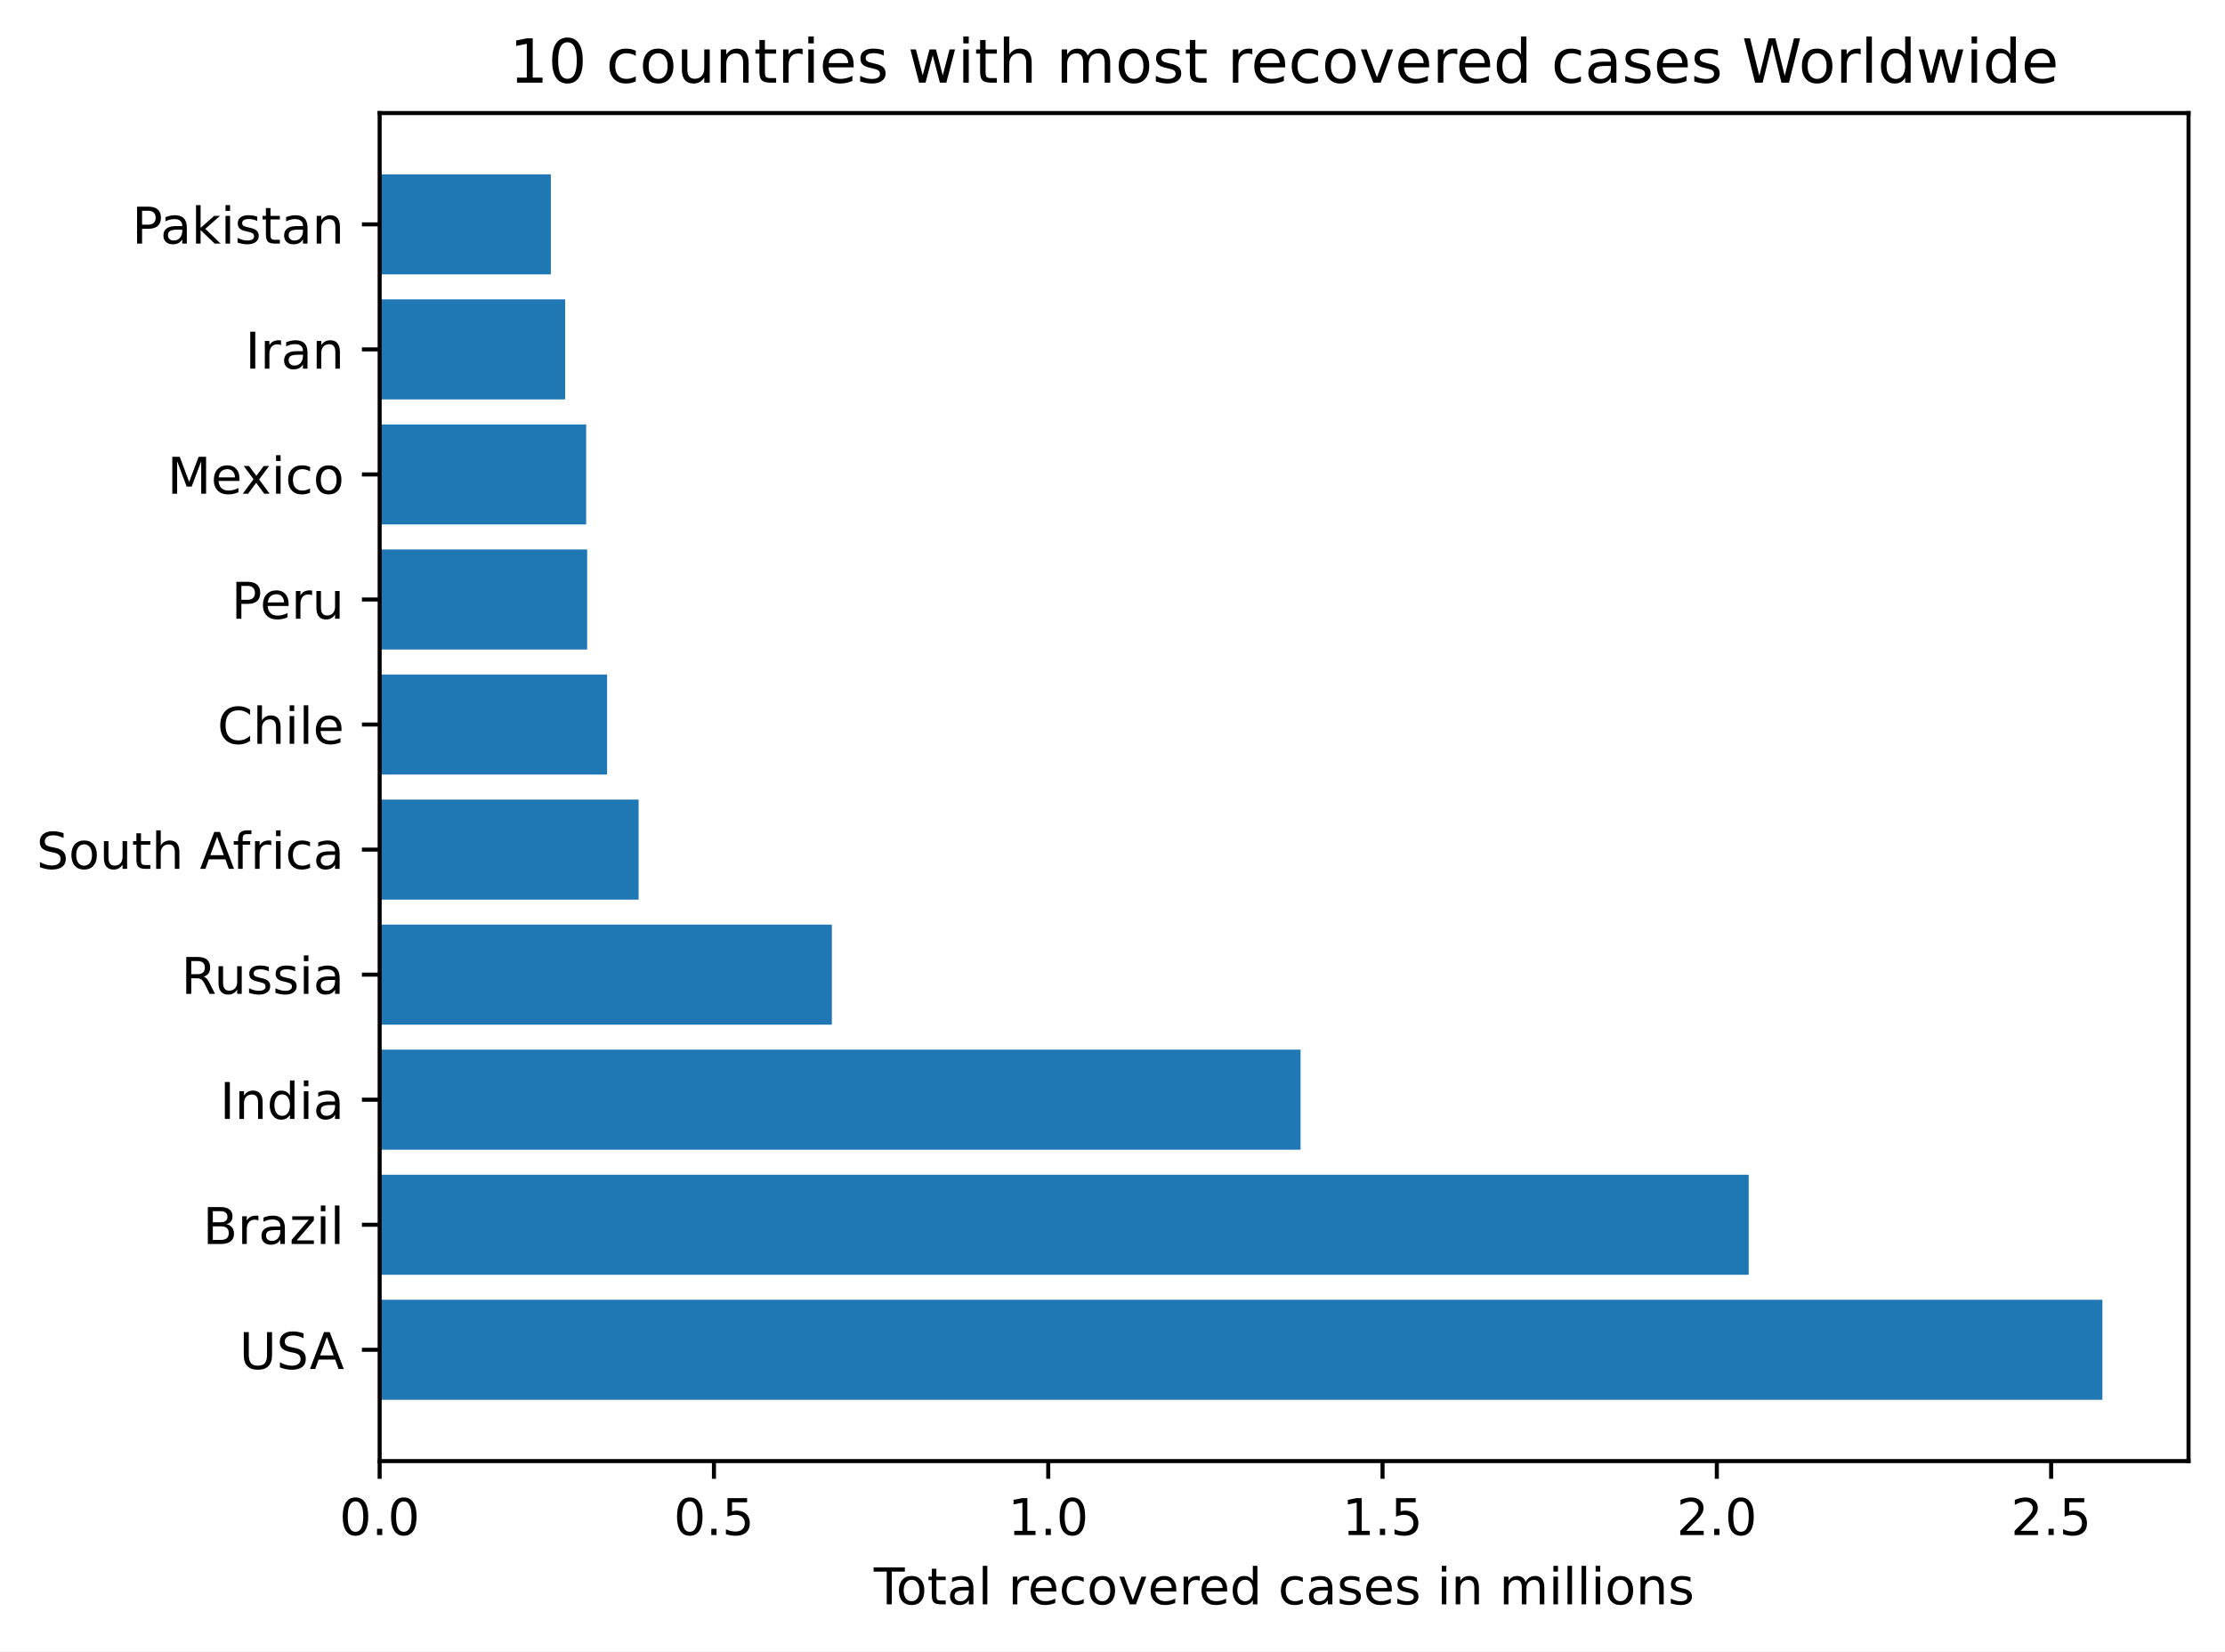
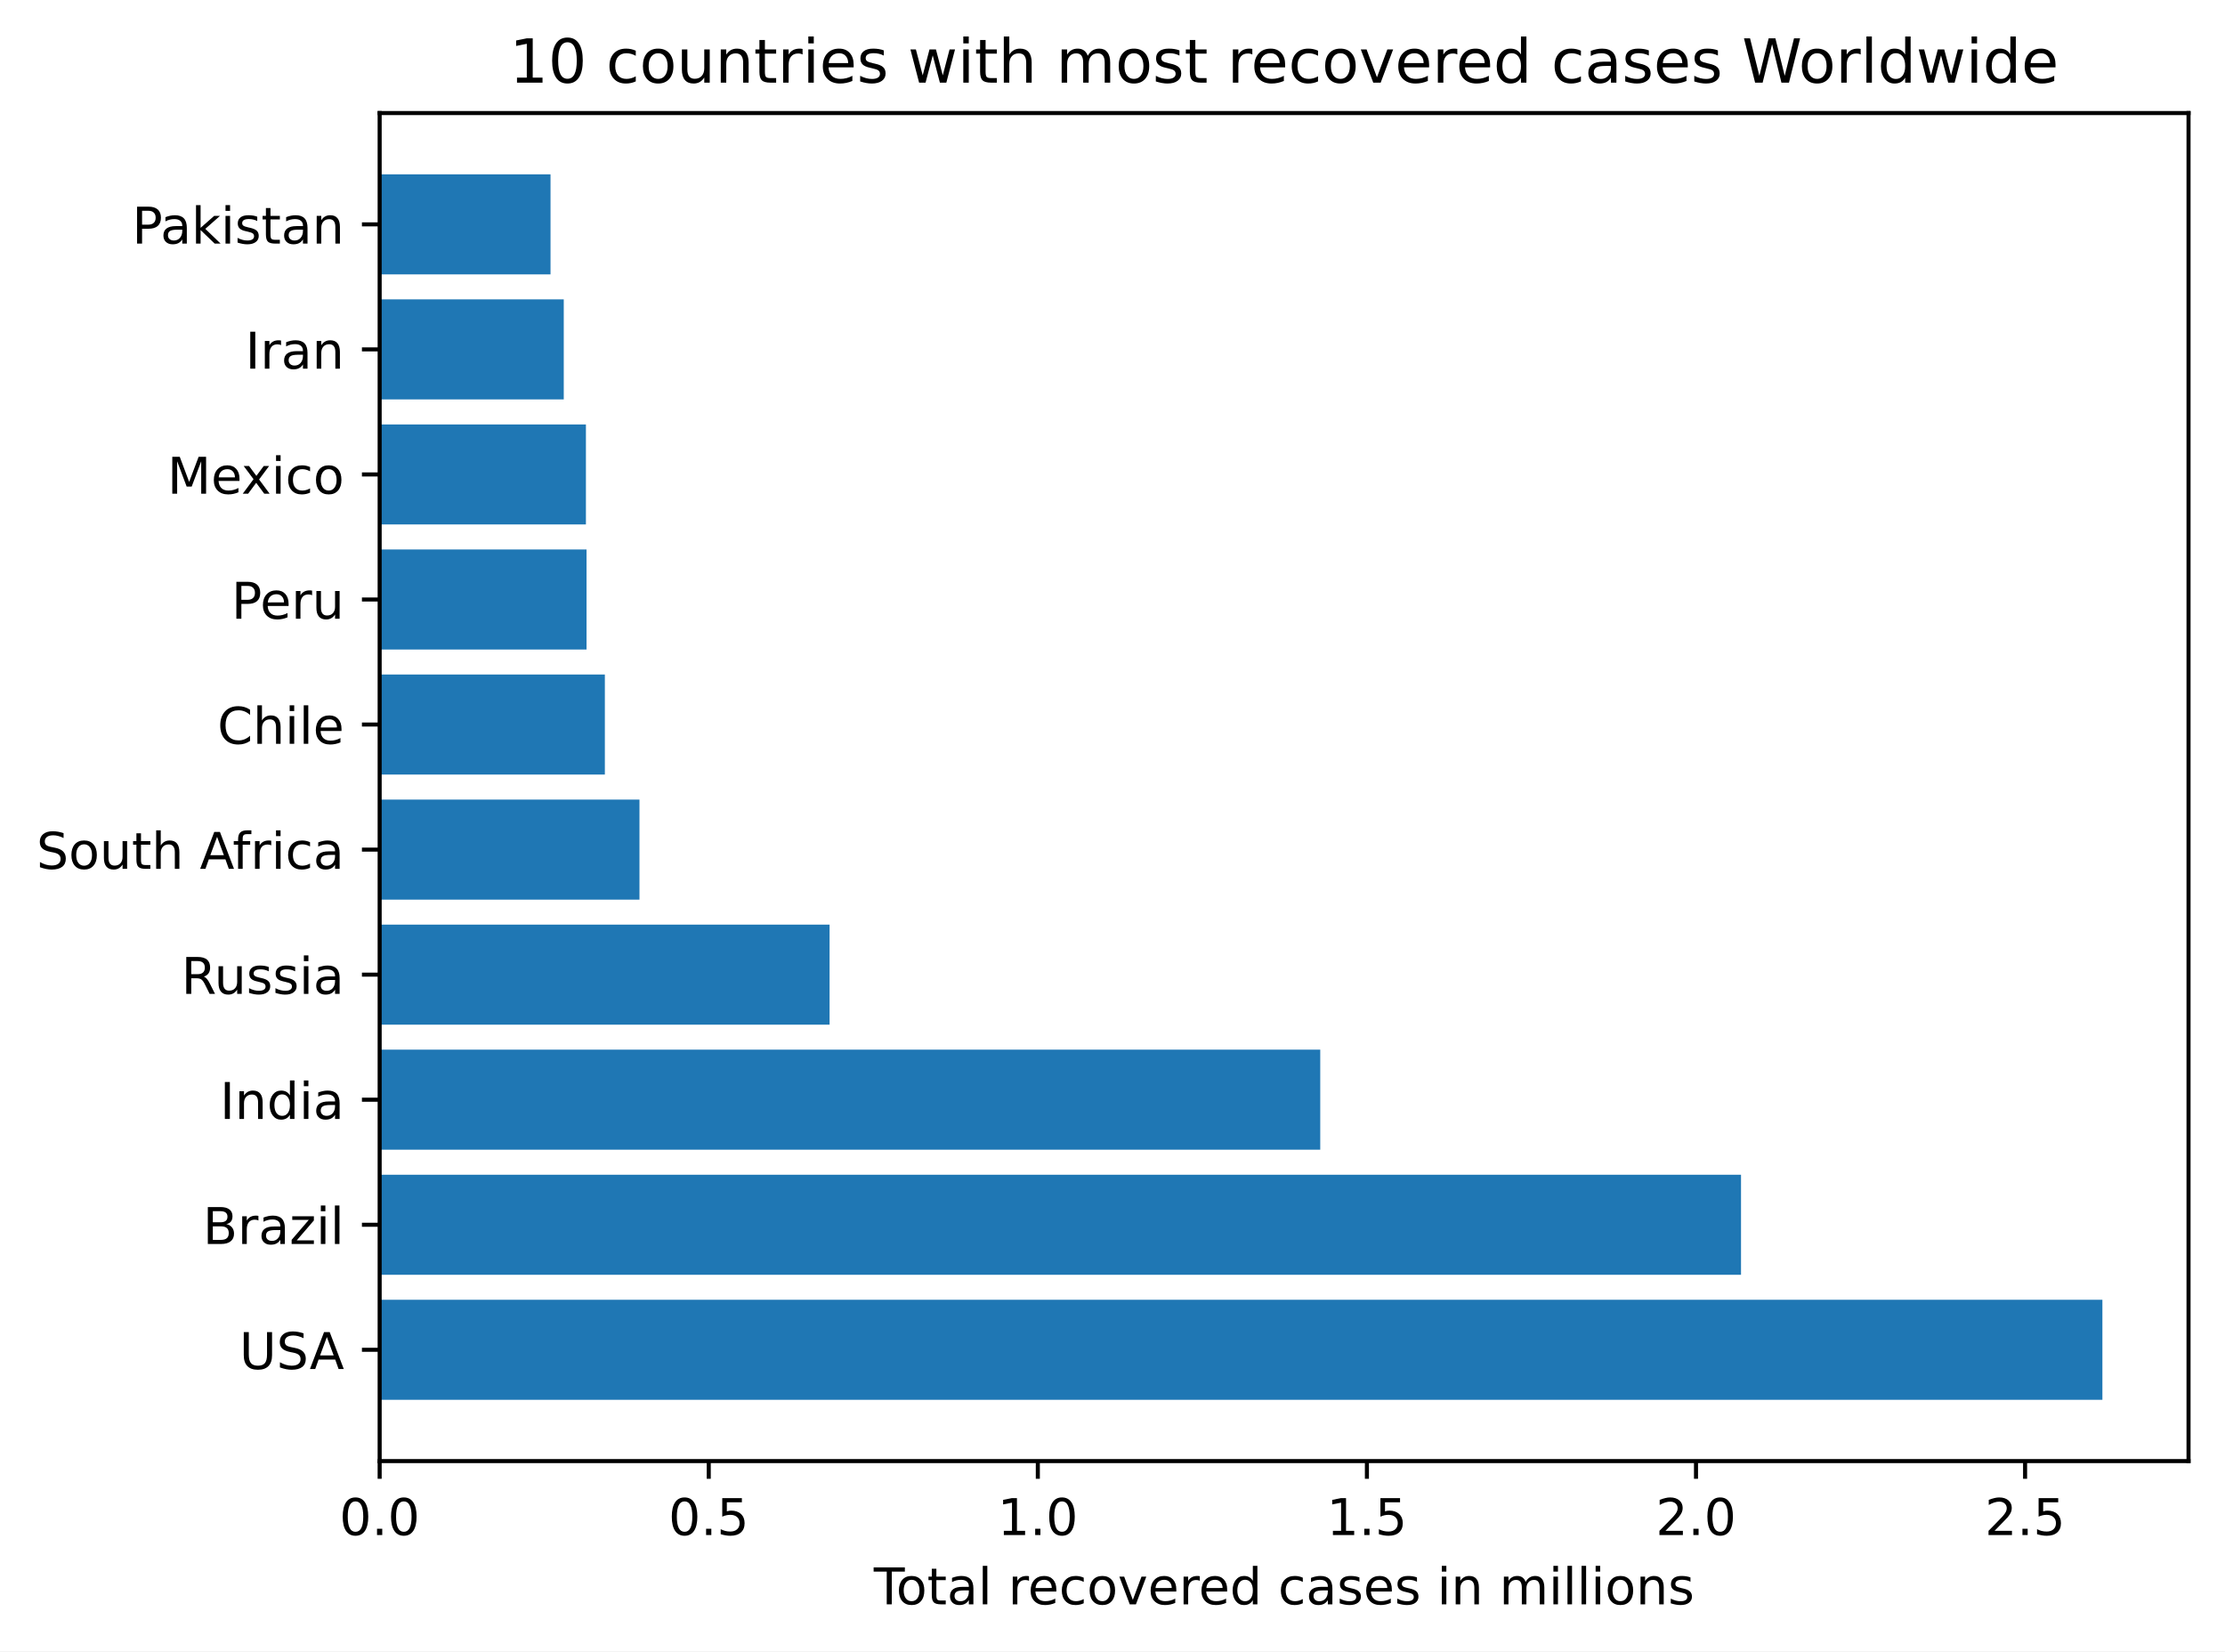
<svg xmlns="http://www.w3.org/2000/svg" xmlns:xlink="http://www.w3.org/1999/xlink" height="325.986pt" version="1.1" viewBox="0 0 439.275 325.986" width="439.275pt">
  <defs>
    <style type="text/css">
*{stroke-linecap:butt;stroke-linejoin:round;}
  </style>
  </defs>
  <g id="figure_1">
    <g id="patch_1">
      <path d="M 0 325.986  L 439.275 325.986  L 439.275 0  L 0 0  z " style="fill:#ffffff;" />
    </g>
    <g id="axes_1">
      <g id="patch_2">
        <path d="M 74.955 288.43  L 432.075 288.43  L 432.075 22.318  L 74.955 22.318  z " style="fill:#ffffff;" />
      </g>
      <g id="patch_3">
-         <path clip-path="url(#p33228b710e)" d="M 74.955 276.334  L 415.069 276.334  L 415.069 256.586  L 74.955 256.586  z " style="fill:#1f77b4;" />
+         <path clip-path="url(#p24ec9602b2)" d="M 74.955 276.334  L 415.069 276.334  L 415.069 256.586  L 74.955 256.586  z " style="fill:#1f77b4;" />
      </g>
      <g id="patch_4">
-         <path clip-path="url(#p33228b710e)" d="M 74.955 251.648  L 345.241 251.648  L 345.241 231.9  L 74.955 231.9  z " style="fill:#1f77b4;" />
+         <path clip-path="url(#p24ec9602b2)" d="M 74.955 251.648  L 343.723 251.648  L 343.723 231.9  L 74.955 231.9  z " style="fill:#1f77b4;" />
      </g>
      <g id="patch_5">
-         <path clip-path="url(#p33228b710e)" d="M 74.955 226.963  L 256.766 226.963  L 256.766 207.214  L 74.955 207.214  z " style="fill:#1f77b4;" />
+         <path clip-path="url(#p24ec9602b2)" d="M 74.955 226.963  L 260.653 226.963  L 260.653 207.214  L 74.955 207.214  z " style="fill:#1f77b4;" />
      </g>
      <g id="patch_6">
-         <path clip-path="url(#p33228b710e)" d="M 74.955 202.277  L 164.232 202.277  L 164.232 182.528  L 74.955 182.528  z " style="fill:#1f77b4;" />
+         <path clip-path="url(#p24ec9602b2)" d="M 74.955 202.277  L 163.781 202.277  L 163.781 182.528  L 74.955 182.528  z " style="fill:#1f77b4;" />
      </g>
      <g id="patch_7">
-         <path clip-path="url(#p33228b710e)" d="M 74.955 177.591  L 126.08 177.591  L 126.08 157.843  L 74.955 157.843  z " style="fill:#1f77b4;" />
+         <path clip-path="url(#p24ec9602b2)" d="M 74.955 177.591  L 126.25 177.591  L 126.25 157.843  L 74.955 157.843  z " style="fill:#1f77b4;" />
      </g>
      <g id="patch_8">
-         <path clip-path="url(#p33228b710e)" d="M 74.955 152.906  L 119.856 152.906  L 119.856 133.157  L 74.955 133.157  z " style="fill:#1f77b4;" />
+         <path clip-path="url(#p24ec9602b2)" d="M 74.955 152.906  L 119.416 152.906  L 119.416 133.157  L 74.955 133.157  z " style="fill:#1f77b4;" />
      </g>
      <g id="patch_9">
-         <path clip-path="url(#p33228b710e)" d="M 74.955 128.22  L 115.918 128.22  L 115.918 108.471  L 74.955 108.471  z " style="fill:#1f77b4;" />
+         <path clip-path="url(#p24ec9602b2)" d="M 74.955 128.22  L 115.799 128.22  L 115.799 108.471  L 74.955 108.471  z " style="fill:#1f77b4;" />
      </g>
      <g id="patch_10">
-         <path clip-path="url(#p33228b710e)" d="M 74.955 103.534  L 115.722 103.534  L 115.722 83.786  L 74.955 83.786  z " style="fill:#1f77b4;" />
+         <path clip-path="url(#p24ec9602b2)" d="M 74.955 103.534  L 115.676 103.534  L 115.676 83.786  L 74.955 83.786  z " style="fill:#1f77b4;" />
      </g>
      <g id="patch_11">
-         <path clip-path="url(#p33228b710e)" d="M 74.955 78.848  L 111.579 78.848  L 111.579 59.1  L 74.955 59.1  z " style="fill:#1f77b4;" />
+         <path clip-path="url(#p24ec9602b2)" d="M 74.955 78.848  L 111.302 78.848  L 111.302 59.1  L 74.955 59.1  z " style="fill:#1f77b4;" />
      </g>
      <g id="patch_12">
-         <path clip-path="url(#p33228b710e)" d="M 74.955 54.163  L 108.754 54.163  L 108.754 34.414  L 74.955 34.414  z " style="fill:#1f77b4;" />
+         <path clip-path="url(#p24ec9602b2)" d="M 74.955 54.163  L 108.688 54.163  L 108.688 34.414  L 74.955 34.414  z " style="fill:#1f77b4;" />
      </g>
      <g id="matplotlib.axis_1">
        <g id="xtick_1">
          <g id="line2d_1">
            <defs>
-               <path d="M 0 0  L 0 3.5  " id="meb2be85c3f" style="stroke:#000000;stroke-width:0.8;" />
-             </defs>
-             <g>
-               <use style="stroke:#000000;stroke-width:0.8;" x="74.955" xlink:href="#meb2be85c3f" y="288.43" />
+               <path d="M 0 0  L 0 3.5  " id="m87b7e3b5dc" style="stroke:#000000;stroke-width:0.8;" />
+             </defs>
+             <g>
+               <use style="stroke:#000000;stroke-width:0.8;" x="74.955" xlink:href="#m87b7e3b5dc" y="288.43" />
            </g>
          </g>
          <g id="text_1">
            <defs>
              <path d="M 31.781 66.406  Q 24.172 66.406 20.328 58.906  Q 16.5 51.422 16.5 36.375  Q 16.5 21.391 20.328 13.891  Q 24.172 6.391 31.781 6.391  Q 39.453 6.391 43.281 13.891  Q 47.125 21.391 47.125 36.375  Q 47.125 51.422 43.281 58.906  Q 39.453 66.406 31.781 66.406  z M 31.781 74.219  Q 44.047 74.219 50.516 64.516  Q 56.984 54.828 56.984 36.375  Q 56.984 17.969 50.516 8.266  Q 44.047 -1.422 31.781 -1.422  Q 19.531 -1.422 13.062 8.266  Q 6.594 17.969 6.594 36.375  Q 6.594 54.828 13.062 64.516  Q 19.531 74.219 31.781 74.219  z " id="DejaVuSans-48" />
              <path d="M 10.688 12.406  L 21 12.406  L 21 0  L 10.688 0  z " id="DejaVuSans-46" />
            </defs>
            <g transform="translate(67.00312 303.0286)scale(0.1 -0.1)">
              <use xlink:href="#DejaVuSans-48" />
              <use x="63.623" xlink:href="#DejaVuSans-46" />
              <use x="95.41" xlink:href="#DejaVuSans-48" />
            </g>
          </g>
        </g>
        <g id="xtick_2">
          <g id="line2d_2">
            <g>
-               <use style="stroke:#000000;stroke-width:0.8;" x="140.954" xlink:href="#meb2be85c3f" y="288.43" />
+               <use style="stroke:#000000;stroke-width:0.8;" x="139.925" xlink:href="#m87b7e3b5dc" y="288.43" />
            </g>
          </g>
          <g id="text_2">
            <defs>
              <path d="M 10.797 72.906  L 49.516 72.906  L 49.516 64.594  L 19.828 64.594  L 19.828 46.734  Q 21.969 47.469 24.109 47.828  Q 26.266 48.188 28.422 48.188  Q 40.625 48.188 47.75 41.5  Q 54.891 34.812 54.891 23.391  Q 54.891 11.625 47.562 5.094  Q 40.234 -1.422 26.906 -1.422  Q 22.312 -1.422 17.547 -0.641  Q 12.797 0.141 7.719 1.703  L 7.719 11.625  Q 12.109 9.234 16.797 8.062  Q 21.484 6.891 26.703 6.891  Q 35.156 6.891 40.078 11.328  Q 45.016 15.766 45.016 23.391  Q 45.016 31 40.078 35.438  Q 35.156 39.891 26.703 39.891  Q 22.75 39.891 18.812 39.016  Q 14.891 38.141 10.797 36.281  z " id="DejaVuSans-53" />
            </defs>
-             <g transform="translate(133.002 303.0286)scale(0.1 -0.1)">
+             <g transform="translate(131.9735 303.0286)scale(0.1 -0.1)">
              <use xlink:href="#DejaVuSans-48" />
              <use x="63.623" xlink:href="#DejaVuSans-46" />
              <use x="95.41" xlink:href="#DejaVuSans-53" />
            </g>
          </g>
        </g>
        <g id="xtick_3">
          <g id="line2d_3">
            <g>
-               <use style="stroke:#000000;stroke-width:0.8;" x="206.952" xlink:href="#meb2be85c3f" y="288.43" />
+               <use style="stroke:#000000;stroke-width:0.8;" x="204.895" xlink:href="#m87b7e3b5dc" y="288.43" />
            </g>
          </g>
          <g id="text_3">
            <defs>
              <path d="M 12.406 8.297  L 28.516 8.297  L 28.516 63.922  L 10.984 60.406  L 10.984 69.391  L 28.422 72.906  L 38.281 72.906  L 38.281 8.297  L 54.391 8.297  L 54.391 0  L 12.406 0  z " id="DejaVuSans-49" />
            </defs>
-             <g transform="translate(199.0008 303.0286)scale(0.1 -0.1)">
+             <g transform="translate(196.9438 303.0286)scale(0.1 -0.1)">
              <use xlink:href="#DejaVuSans-49" />
              <use x="63.623" xlink:href="#DejaVuSans-46" />
              <use x="95.41" xlink:href="#DejaVuSans-48" />
            </g>
          </g>
        </g>
        <g id="xtick_4">
          <g id="line2d_4">
            <g>
-               <use style="stroke:#000000;stroke-width:0.8;" x="272.951" xlink:href="#meb2be85c3f" y="288.43" />
+               <use style="stroke:#000000;stroke-width:0.8;" x="269.866" xlink:href="#m87b7e3b5dc" y="288.43" />
            </g>
          </g>
          <g id="text_4">
-             <g transform="translate(264.9997 303.0286)scale(0.1 -0.1)">
+             <g transform="translate(261.9142 303.0286)scale(0.1 -0.1)">
              <use xlink:href="#DejaVuSans-49" />
              <use x="63.623" xlink:href="#DejaVuSans-46" />
              <use x="95.41" xlink:href="#DejaVuSans-53" />
            </g>
          </g>
        </g>
        <g id="xtick_5">
          <g id="line2d_5">
            <g>
-               <use style="stroke:#000000;stroke-width:0.8;" x="338.95" xlink:href="#meb2be85c3f" y="288.43" />
+               <use style="stroke:#000000;stroke-width:0.8;" x="334.836" xlink:href="#m87b7e3b5dc" y="288.43" />
            </g>
          </g>
          <g id="text_5">
            <defs>
              <path d="M 19.188 8.297  L 53.609 8.297  L 53.609 0  L 7.328 0  L 7.328 8.297  Q 12.938 14.109 22.625 23.891  Q 32.328 33.688 34.812 36.531  Q 39.547 41.844 41.422 45.531  Q 43.312 49.219 43.312 52.781  Q 43.312 58.594 39.234 62.25  Q 35.156 65.922 28.609 65.922  Q 23.969 65.922 18.812 64.312  Q 13.672 62.703 7.812 59.422  L 7.812 69.391  Q 13.766 71.781 18.938 73  Q 24.125 74.219 28.422 74.219  Q 39.75 74.219 46.484 68.547  Q 53.219 62.891 53.219 53.422  Q 53.219 48.922 51.531 44.891  Q 49.859 40.875 45.406 35.406  Q 44.188 33.984 37.641 27.219  Q 31.109 20.453 19.188 8.297  z " id="DejaVuSans-50" />
            </defs>
-             <g transform="translate(330.9986 303.0286)scale(0.1 -0.1)">
+             <g transform="translate(326.8845 303.0286)scale(0.1 -0.1)">
              <use xlink:href="#DejaVuSans-50" />
              <use x="63.623" xlink:href="#DejaVuSans-46" />
              <use x="95.41" xlink:href="#DejaVuSans-48" />
            </g>
          </g>
        </g>
        <g id="xtick_6">
          <g id="line2d_6">
            <g>
-               <use style="stroke:#000000;stroke-width:0.8;" x="404.949" xlink:href="#meb2be85c3f" y="288.43" />
+               <use style="stroke:#000000;stroke-width:0.8;" x="399.806" xlink:href="#m87b7e3b5dc" y="288.43" />
            </g>
          </g>
          <g id="text_6">
-             <g transform="translate(396.9974 303.0286)scale(0.1 -0.1)">
+             <g transform="translate(391.8548 303.0286)scale(0.1 -0.1)">
              <use xlink:href="#DejaVuSans-50" />
              <use x="63.623" xlink:href="#DejaVuSans-46" />
              <use x="95.41" xlink:href="#DejaVuSans-53" />
            </g>
          </g>
        </g>
        <g id="text_7">
          <defs>
            <path d="M -0.297 72.906  L 61.375 72.906  L 61.375 64.594  L 35.5 64.594  L 35.5 0  L 25.594 0  L 25.594 64.594  L -0.297 64.594  z " id="DejaVuSans-84" />
            <path d="M 30.609 48.391  Q 23.391 48.391 19.188 42.75  Q 14.984 37.109 14.984 27.297  Q 14.984 17.484 19.156 11.844  Q 23.344 6.203 30.609 6.203  Q 37.797 6.203 41.984 11.859  Q 46.188 17.531 46.188 27.297  Q 46.188 37.016 41.984 42.703  Q 37.797 48.391 30.609 48.391  z M 30.609 56  Q 42.328 56 49.016 48.375  Q 55.719 40.766 55.719 27.297  Q 55.719 13.875 49.016 6.219  Q 42.328 -1.422 30.609 -1.422  Q 18.844 -1.422 12.172 6.219  Q 5.516 13.875 5.516 27.297  Q 5.516 40.766 12.172 48.375  Q 18.844 56 30.609 56  z " id="DejaVuSans-111" />
            <path d="M 18.312 70.219  L 18.312 54.688  L 36.812 54.688  L 36.812 47.703  L 18.312 47.703  L 18.312 18.016  Q 18.312 11.328 20.141 9.422  Q 21.969 7.516 27.594 7.516  L 36.812 7.516  L 36.812 0  L 27.594 0  Q 17.188 0 13.234 3.875  Q 9.281 7.766 9.281 18.016  L 9.281 47.703  L 2.688 47.703  L 2.688 54.688  L 9.281 54.688  L 9.281 70.219  z " id="DejaVuSans-116" />
            <path d="M 34.281 27.484  Q 23.391 27.484 19.188 25  Q 14.984 22.516 14.984 16.5  Q 14.984 11.719 18.141 8.906  Q 21.297 6.109 26.703 6.109  Q 34.188 6.109 38.703 11.406  Q 43.219 16.703 43.219 25.484  L 43.219 27.484  z M 52.203 31.203  L 52.203 0  L 43.219 0  L 43.219 8.297  Q 40.141 3.328 35.547 0.953  Q 30.953 -1.422 24.312 -1.422  Q 15.922 -1.422 10.953 3.297  Q 6 8.016 6 15.922  Q 6 25.141 12.172 29.828  Q 18.359 34.516 30.609 34.516  L 43.219 34.516  L 43.219 35.406  Q 43.219 41.609 39.141 45  Q 35.062 48.391 27.688 48.391  Q 23 48.391 18.547 47.266  Q 14.109 46.141 10.016 43.891  L 10.016 52.203  Q 14.938 54.109 19.578 55.047  Q 24.219 56 28.609 56  Q 40.484 56 46.344 49.844  Q 52.203 43.703 52.203 31.203  z " id="DejaVuSans-97" />
            <path d="M 9.422 75.984  L 18.406 75.984  L 18.406 0  L 9.422 0  z " id="DejaVuSans-108" />
            <path id="DejaVuSans-32" />
            <path d="M 41.109 46.297  Q 39.594 47.172 37.812 47.578  Q 36.031 48 33.891 48  Q 26.266 48 22.188 43.047  Q 18.109 38.094 18.109 28.812  L 18.109 0  L 9.078 0  L 9.078 54.688  L 18.109 54.688  L 18.109 46.188  Q 20.953 51.172 25.484 53.578  Q 30.031 56 36.531 56  Q 37.453 56 38.578 55.875  Q 39.703 55.766 41.062 55.516  z " id="DejaVuSans-114" />
            <path d="M 56.203 29.594  L 56.203 25.203  L 14.891 25.203  Q 15.484 15.922 20.484 11.062  Q 25.484 6.203 34.422 6.203  Q 39.594 6.203 44.453 7.469  Q 49.312 8.734 54.109 11.281  L 54.109 2.781  Q 49.266 0.734 44.188 -0.344  Q 39.109 -1.422 33.891 -1.422  Q 20.797 -1.422 13.156 6.188  Q 5.516 13.812 5.516 26.812  Q 5.516 40.234 12.766 48.109  Q 20.016 56 32.328 56  Q 43.359 56 49.781 48.891  Q 56.203 41.797 56.203 29.594  z M 47.219 32.234  Q 47.125 39.594 43.094 43.984  Q 39.062 48.391 32.422 48.391  Q 24.906 48.391 20.391 44.141  Q 15.875 39.891 15.188 32.172  z " id="DejaVuSans-101" />
            <path d="M 48.781 52.594  L 48.781 44.188  Q 44.969 46.297 41.141 47.344  Q 37.312 48.391 33.406 48.391  Q 24.656 48.391 19.812 42.844  Q 14.984 37.312 14.984 27.297  Q 14.984 17.281 19.812 11.734  Q 24.656 6.203 33.406 6.203  Q 37.312 6.203 41.141 7.25  Q 44.969 8.297 48.781 10.406  L 48.781 2.094  Q 45.016 0.344 40.984 -0.531  Q 36.969 -1.422 32.422 -1.422  Q 20.062 -1.422 12.781 6.344  Q 5.516 14.109 5.516 27.297  Q 5.516 40.672 12.859 48.328  Q 20.219 56 33.016 56  Q 37.156 56 41.109 55.141  Q 45.062 54.297 48.781 52.594  z " id="DejaVuSans-99" />
            <path d="M 2.984 54.688  L 12.5 54.688  L 29.594 8.797  L 46.688 54.688  L 56.203 54.688  L 35.688 0  L 23.484 0  z " id="DejaVuSans-118" />
            <path d="M 45.406 46.391  L 45.406 75.984  L 54.391 75.984  L 54.391 0  L 45.406 0  L 45.406 8.203  Q 42.578 3.328 38.25 0.953  Q 33.938 -1.422 27.875 -1.422  Q 17.969 -1.422 11.734 6.484  Q 5.516 14.406 5.516 27.297  Q 5.516 40.188 11.734 48.094  Q 17.969 56 27.875 56  Q 33.938 56 38.25 53.625  Q 42.578 51.266 45.406 46.391  z M 14.797 27.297  Q 14.797 17.391 18.875 11.75  Q 22.953 6.109 30.078 6.109  Q 37.203 6.109 41.297 11.75  Q 45.406 17.391 45.406 27.297  Q 45.406 37.203 41.297 42.844  Q 37.203 48.484 30.078 48.484  Q 22.953 48.484 18.875 42.844  Q 14.797 37.203 14.797 27.297  z " id="DejaVuSans-100" />
            <path d="M 44.281 53.078  L 44.281 44.578  Q 40.484 46.531 36.375 47.5  Q 32.281 48.484 27.875 48.484  Q 21.188 48.484 17.844 46.438  Q 14.5 44.391 14.5 40.281  Q 14.5 37.156 16.891 35.375  Q 19.281 33.594 26.516 31.984  L 29.594 31.297  Q 39.156 29.25 43.188 25.516  Q 47.219 21.781 47.219 15.094  Q 47.219 7.469 41.188 3.016  Q 35.156 -1.422 24.609 -1.422  Q 20.219 -1.422 15.453 -0.562  Q 10.688 0.297 5.422 2  L 5.422 11.281  Q 10.406 8.688 15.234 7.391  Q 20.062 6.109 24.812 6.109  Q 31.156 6.109 34.562 8.281  Q 37.984 10.453 37.984 14.406  Q 37.984 18.062 35.516 20.016  Q 33.062 21.969 24.703 23.781  L 21.578 24.516  Q 13.234 26.266 9.516 29.906  Q 5.812 33.547 5.812 39.891  Q 5.812 47.609 11.281 51.797  Q 16.75 56 26.812 56  Q 31.781 56 36.172 55.266  Q 40.578 54.547 44.281 53.078  z " id="DejaVuSans-115" />
            <path d="M 9.422 54.688  L 18.406 54.688  L 18.406 0  L 9.422 0  z M 9.422 75.984  L 18.406 75.984  L 18.406 64.594  L 9.422 64.594  z " id="DejaVuSans-105" />
            <path d="M 54.891 33.016  L 54.891 0  L 45.906 0  L 45.906 32.719  Q 45.906 40.484 42.875 44.328  Q 39.844 48.188 33.797 48.188  Q 26.516 48.188 22.312 43.547  Q 18.109 38.922 18.109 30.906  L 18.109 0  L 9.078 0  L 9.078 54.688  L 18.109 54.688  L 18.109 46.188  Q 21.344 51.125 25.703 53.562  Q 30.078 56 35.797 56  Q 45.219 56 50.047 50.172  Q 54.891 44.344 54.891 33.016  z " id="DejaVuSans-110" />
            <path d="M 52 44.188  Q 55.375 50.25 60.062 53.125  Q 64.75 56 71.094 56  Q 79.641 56 84.281 50.016  Q 88.922 44.047 88.922 33.016  L 88.922 0  L 79.891 0  L 79.891 32.719  Q 79.891 40.578 77.094 44.375  Q 74.312 48.188 68.609 48.188  Q 61.625 48.188 57.562 43.547  Q 53.516 38.922 53.516 30.906  L 53.516 0  L 44.484 0  L 44.484 32.719  Q 44.484 40.625 41.703 44.406  Q 38.922 48.188 33.109 48.188  Q 26.219 48.188 22.156 43.531  Q 18.109 38.875 18.109 30.906  L 18.109 0  L 9.078 0  L 9.078 54.688  L 18.109 54.688  L 18.109 46.188  Q 21.188 51.219 25.484 53.609  Q 29.781 56 35.688 56  Q 41.656 56 45.828 52.969  Q 50 49.953 52 44.188  z " id="DejaVuSans-109" />
          </defs>
          <g transform="translate(172.5077 316.7067)scale(0.1 -0.1)">
            <use xlink:href="#DejaVuSans-84" />
            <use x="44.084" xlink:href="#DejaVuSans-111" />
            <use x="105.266" xlink:href="#DejaVuSans-116" />
            <use x="144.475" xlink:href="#DejaVuSans-97" />
            <use x="205.754" xlink:href="#DejaVuSans-108" />
            <use x="233.537" xlink:href="#DejaVuSans-32" />
            <use x="265.324" xlink:href="#DejaVuSans-114" />
            <use x="304.188" xlink:href="#DejaVuSans-101" />
            <use x="365.711" xlink:href="#DejaVuSans-99" />
            <use x="420.691" xlink:href="#DejaVuSans-111" />
            <use x="481.873" xlink:href="#DejaVuSans-118" />
            <use x="541.053" xlink:href="#DejaVuSans-101" />
            <use x="602.576" xlink:href="#DejaVuSans-114" />
            <use x="641.439" xlink:href="#DejaVuSans-101" />
            <use x="702.963" xlink:href="#DejaVuSans-100" />
            <use x="766.439" xlink:href="#DejaVuSans-32" />
            <use x="798.227" xlink:href="#DejaVuSans-99" />
            <use x="853.207" xlink:href="#DejaVuSans-97" />
            <use x="914.486" xlink:href="#DejaVuSans-115" />
            <use x="966.586" xlink:href="#DejaVuSans-101" />
            <use x="1028.109" xlink:href="#DejaVuSans-115" />
            <use x="1080.209" xlink:href="#DejaVuSans-32" />
            <use x="1111.996" xlink:href="#DejaVuSans-105" />
            <use x="1139.779" xlink:href="#DejaVuSans-110" />
            <use x="1203.158" xlink:href="#DejaVuSans-32" />
            <use x="1234.945" xlink:href="#DejaVuSans-109" />
            <use x="1332.357" xlink:href="#DejaVuSans-105" />
            <use x="1360.141" xlink:href="#DejaVuSans-108" />
            <use x="1387.924" xlink:href="#DejaVuSans-108" />
            <use x="1415.707" xlink:href="#DejaVuSans-105" />
            <use x="1443.49" xlink:href="#DejaVuSans-111" />
            <use x="1504.672" xlink:href="#DejaVuSans-110" />
            <use x="1568.051" xlink:href="#DejaVuSans-115" />
          </g>
        </g>
      </g>
      <g id="matplotlib.axis_2">
        <g id="ytick_1">
          <g id="line2d_7">
            <defs>
-               <path d="M 0 0  L -3.5 0  " id="m15a6736f2e" style="stroke:#000000;stroke-width:0.8;" />
-             </defs>
-             <g>
-               <use style="stroke:#000000;stroke-width:0.8;" x="74.955" xlink:href="#m15a6736f2e" y="266.46" />
+               <path d="M 0 0  L -3.5 0  " id="m3835af513f" style="stroke:#000000;stroke-width:0.8;" />
+             </defs>
+             <g>
+               <use style="stroke:#000000;stroke-width:0.8;" x="74.955" xlink:href="#m3835af513f" y="266.46" />
            </g>
          </g>
          <g id="text_8">
            <defs>
              <path d="M 8.688 72.906  L 18.609 72.906  L 18.609 28.609  Q 18.609 16.891 22.844 11.734  Q 27.094 6.594 36.625 6.594  Q 46.094 6.594 50.344 11.734  Q 54.594 16.891 54.594 28.609  L 54.594 72.906  L 64.5 72.906  L 64.5 27.391  Q 64.5 13.141 57.438 5.859  Q 50.391 -1.422 36.625 -1.422  Q 22.797 -1.422 15.734 5.859  Q 8.688 13.141 8.688 27.391  z " id="DejaVuSans-85" />
              <path d="M 53.516 70.516  L 53.516 60.891  Q 47.906 63.578 42.922 64.891  Q 37.938 66.219 33.297 66.219  Q 25.25 66.219 20.875 63.094  Q 16.5 59.969 16.5 54.203  Q 16.5 49.359 19.406 46.891  Q 22.312 44.438 30.422 42.922  L 36.375 41.703  Q 47.406 39.594 52.656 34.297  Q 57.906 29 57.906 20.125  Q 57.906 9.516 50.797 4.047  Q 43.703 -1.422 29.984 -1.422  Q 24.812 -1.422 18.969 -0.25  Q 13.141 0.922 6.891 3.219  L 6.891 13.375  Q 12.891 10.016 18.656 8.297  Q 24.422 6.594 29.984 6.594  Q 38.422 6.594 43.016 9.906  Q 47.609 13.234 47.609 19.391  Q 47.609 24.75 44.312 27.781  Q 41.016 30.812 33.5 32.328  L 27.484 33.5  Q 16.453 35.688 11.516 40.375  Q 6.594 45.062 6.594 53.422  Q 6.594 63.094 13.406 68.656  Q 20.219 74.219 32.172 74.219  Q 37.312 74.219 42.625 73.281  Q 47.953 72.359 53.516 70.516  z " id="DejaVuSans-83" />
              <path d="M 34.188 63.188  L 20.797 26.906  L 47.609 26.906  z M 28.609 72.906  L 39.797 72.906  L 67.578 0  L 57.328 0  L 50.688 18.703  L 17.828 18.703  L 11.188 0  L 0.781 0  z " id="DejaVuSans-65" />
            </defs>
            <g transform="translate(47.25937 270.2591)scale(0.1 -0.1)">
              <use xlink:href="#DejaVuSans-85" />
              <use x="73.193" xlink:href="#DejaVuSans-83" />
              <use x="138.545" xlink:href="#DejaVuSans-65" />
            </g>
          </g>
        </g>
        <g id="ytick_2">
          <g id="line2d_8">
            <g>
-               <use style="stroke:#000000;stroke-width:0.8;" x="74.955" xlink:href="#m15a6736f2e" y="241.774" />
+               <use style="stroke:#000000;stroke-width:0.8;" x="74.955" xlink:href="#m3835af513f" y="241.774" />
            </g>
          </g>
          <g id="text_9">
            <defs>
              <path d="M 19.672 34.812  L 19.672 8.109  L 35.5 8.109  Q 43.453 8.109 47.281 11.406  Q 51.125 14.703 51.125 21.484  Q 51.125 28.328 47.281 31.562  Q 43.453 34.812 35.5 34.812  z M 19.672 64.797  L 19.672 42.828  L 34.281 42.828  Q 41.5 42.828 45.031 45.531  Q 48.578 48.25 48.578 53.812  Q 48.578 59.328 45.031 62.062  Q 41.5 64.797 34.281 64.797  z M 9.812 72.906  L 35.016 72.906  Q 46.297 72.906 52.391 68.219  Q 58.5 63.531 58.5 54.891  Q 58.5 48.188 55.375 44.234  Q 52.25 40.281 46.188 39.312  Q 53.469 37.75 57.5 32.781  Q 61.531 27.828 61.531 20.406  Q 61.531 10.641 54.891 5.312  Q 48.25 0 35.984 0  L 9.812 0  z " id="DejaVuSans-66" />
              <path d="M 5.516 54.688  L 48.188 54.688  L 48.188 46.484  L 14.406 7.172  L 48.188 7.172  L 48.188 0  L 4.297 0  L 4.297 8.203  L 38.094 47.516  L 5.516 47.516  z " id="DejaVuSans-122" />
            </defs>
            <g transform="translate(40.05 245.5733)scale(0.1 -0.1)">
              <use xlink:href="#DejaVuSans-66" />
              <use x="68.604" xlink:href="#DejaVuSans-114" />
              <use x="109.717" xlink:href="#DejaVuSans-97" />
              <use x="170.996" xlink:href="#DejaVuSans-122" />
              <use x="223.486" xlink:href="#DejaVuSans-105" />
              <use x="251.27" xlink:href="#DejaVuSans-108" />
            </g>
          </g>
        </g>
        <g id="ytick_3">
          <g id="line2d_9">
            <g>
-               <use style="stroke:#000000;stroke-width:0.8;" x="74.955" xlink:href="#m15a6736f2e" y="217.088" />
+               <use style="stroke:#000000;stroke-width:0.8;" x="74.955" xlink:href="#m3835af513f" y="217.088" />
            </g>
          </g>
          <g id="text_10">
            <defs>
              <path d="M 9.812 72.906  L 19.672 72.906  L 19.672 0  L 9.812 0  z " id="DejaVuSans-73" />
            </defs>
            <g transform="translate(43.4125 220.8876)scale(0.1 -0.1)">
              <use xlink:href="#DejaVuSans-73" />
              <use x="29.492" xlink:href="#DejaVuSans-110" />
              <use x="92.871" xlink:href="#DejaVuSans-100" />
              <use x="156.348" xlink:href="#DejaVuSans-105" />
              <use x="184.131" xlink:href="#DejaVuSans-97" />
            </g>
          </g>
        </g>
        <g id="ytick_4">
          <g id="line2d_10">
            <g>
-               <use style="stroke:#000000;stroke-width:0.8;" x="74.955" xlink:href="#m15a6736f2e" y="192.403" />
+               <use style="stroke:#000000;stroke-width:0.8;" x="74.955" xlink:href="#m3835af513f" y="192.403" />
            </g>
          </g>
          <g id="text_11">
            <defs>
              <path d="M 44.391 34.188  Q 47.562 33.109 50.562 29.594  Q 53.562 26.078 56.594 19.922  L 66.609 0  L 56 0  L 46.688 18.703  Q 43.062 26.031 39.672 28.422  Q 36.281 30.812 30.422 30.812  L 19.672 30.812  L 19.672 0  L 9.812 0  L 9.812 72.906  L 32.078 72.906  Q 44.578 72.906 50.734 67.672  Q 56.891 62.453 56.891 51.906  Q 56.891 45.016 53.688 40.469  Q 50.484 35.938 44.391 34.188  z M 19.672 64.797  L 19.672 38.922  L 32.078 38.922  Q 39.203 38.922 42.844 42.219  Q 46.484 45.516 46.484 51.906  Q 46.484 58.297 42.844 61.547  Q 39.203 64.797 32.078 64.797  z " id="DejaVuSans-82" />
              <path d="M 8.5 21.578  L 8.5 54.688  L 17.484 54.688  L 17.484 21.922  Q 17.484 14.156 20.5 10.266  Q 23.531 6.391 29.594 6.391  Q 36.859 6.391 41.078 11.031  Q 45.312 15.672 45.312 23.688  L 45.312 54.688  L 54.297 54.688  L 54.297 0  L 45.312 0  L 45.312 8.406  Q 42.047 3.422 37.719 1  Q 33.406 -1.422 27.688 -1.422  Q 18.266 -1.422 13.375 4.438  Q 8.5 10.297 8.5 21.578  z M 31.109 56  z " id="DejaVuSans-117" />
            </defs>
            <g transform="translate(35.79375 196.2019)scale(0.1 -0.1)">
              <use xlink:href="#DejaVuSans-82" />
              <use x="64.982" xlink:href="#DejaVuSans-117" />
              <use x="128.361" xlink:href="#DejaVuSans-115" />
              <use x="180.461" xlink:href="#DejaVuSans-115" />
              <use x="232.561" xlink:href="#DejaVuSans-105" />
              <use x="260.344" xlink:href="#DejaVuSans-97" />
            </g>
          </g>
        </g>
        <g id="ytick_5">
          <g id="line2d_11">
            <g>
-               <use style="stroke:#000000;stroke-width:0.8;" x="74.955" xlink:href="#m15a6736f2e" y="167.717" />
+               <use style="stroke:#000000;stroke-width:0.8;" x="74.955" xlink:href="#m3835af513f" y="167.717" />
            </g>
          </g>
          <g id="text_12">
            <defs>
              <path d="M 54.891 33.016  L 54.891 0  L 45.906 0  L 45.906 32.719  Q 45.906 40.484 42.875 44.328  Q 39.844 48.188 33.797 48.188  Q 26.516 48.188 22.312 43.547  Q 18.109 38.922 18.109 30.906  L 18.109 0  L 9.078 0  L 9.078 75.984  L 18.109 75.984  L 18.109 46.188  Q 21.344 51.125 25.703 53.562  Q 30.078 56 35.797 56  Q 45.219 56 50.047 50.172  Q 54.891 44.344 54.891 33.016  z " id="DejaVuSans-104" />
              <path d="M 37.109 75.984  L 37.109 68.5  L 28.516 68.5  Q 23.688 68.5 21.797 66.547  Q 19.922 64.594 19.922 59.516  L 19.922 54.688  L 34.719 54.688  L 34.719 47.703  L 19.922 47.703  L 19.922 0  L 10.891 0  L 10.891 47.703  L 2.297 47.703  L 2.297 54.688  L 10.891 54.688  L 10.891 58.5  Q 10.891 67.625 15.141 71.797  Q 19.391 75.984 28.609 75.984  z " id="DejaVuSans-102" />
            </defs>
            <g transform="translate(7.2 171.5162)scale(0.1 -0.1)">
              <use xlink:href="#DejaVuSans-83" />
              <use x="63.477" xlink:href="#DejaVuSans-111" />
              <use x="124.658" xlink:href="#DejaVuSans-117" />
              <use x="188.037" xlink:href="#DejaVuSans-116" />
              <use x="227.246" xlink:href="#DejaVuSans-104" />
              <use x="290.625" xlink:href="#DejaVuSans-32" />
              <use x="322.412" xlink:href="#DejaVuSans-65" />
              <use x="387.195" xlink:href="#DejaVuSans-102" />
              <use x="422.4" xlink:href="#DejaVuSans-114" />
              <use x="463.514" xlink:href="#DejaVuSans-105" />
              <use x="491.297" xlink:href="#DejaVuSans-99" />
              <use x="546.277" xlink:href="#DejaVuSans-97" />
            </g>
          </g>
        </g>
        <g id="ytick_6">
          <g id="line2d_12">
            <g>
-               <use style="stroke:#000000;stroke-width:0.8;" x="74.955" xlink:href="#m15a6736f2e" y="143.031" />
+               <use style="stroke:#000000;stroke-width:0.8;" x="74.955" xlink:href="#m3835af513f" y="143.031" />
            </g>
          </g>
          <g id="text_13">
            <defs>
              <path d="M 64.406 67.281  L 64.406 56.891  Q 59.422 61.531 53.781 63.812  Q 48.141 66.109 41.797 66.109  Q 29.297 66.109 22.656 58.469  Q 16.016 50.828 16.016 36.375  Q 16.016 21.969 22.656 14.328  Q 29.297 6.688 41.797 6.688  Q 48.141 6.688 53.781 8.984  Q 59.422 11.281 64.406 15.922  L 64.406 5.609  Q 59.234 2.094 53.438 0.328  Q 47.656 -1.422 41.219 -1.422  Q 24.656 -1.422 15.125 8.703  Q 5.609 18.844 5.609 36.375  Q 5.609 53.953 15.125 64.078  Q 24.656 74.219 41.219 74.219  Q 47.75 74.219 53.531 72.484  Q 59.328 70.75 64.406 67.281  z " id="DejaVuSans-67" />
            </defs>
            <g transform="translate(42.925 146.8305)scale(0.1 -0.1)">
              <use xlink:href="#DejaVuSans-67" />
              <use x="69.824" xlink:href="#DejaVuSans-104" />
              <use x="133.203" xlink:href="#DejaVuSans-105" />
              <use x="160.986" xlink:href="#DejaVuSans-108" />
              <use x="188.77" xlink:href="#DejaVuSans-101" />
            </g>
          </g>
        </g>
        <g id="ytick_7">
          <g id="line2d_13">
            <g>
-               <use style="stroke:#000000;stroke-width:0.8;" x="74.955" xlink:href="#m15a6736f2e" y="118.346" />
+               <use style="stroke:#000000;stroke-width:0.8;" x="74.955" xlink:href="#m3835af513f" y="118.346" />
            </g>
          </g>
          <g id="text_14">
            <defs>
              <path d="M 19.672 64.797  L 19.672 37.406  L 32.078 37.406  Q 38.969 37.406 42.719 40.969  Q 46.484 44.531 46.484 51.125  Q 46.484 57.672 42.719 61.234  Q 38.969 64.797 32.078 64.797  z M 9.812 72.906  L 32.078 72.906  Q 44.344 72.906 50.609 67.359  Q 56.891 61.812 56.891 51.125  Q 56.891 40.328 50.609 34.812  Q 44.344 29.297 32.078 29.297  L 19.672 29.297  L 19.672 0  L 9.812 0  z " id="DejaVuSans-80" />
            </defs>
            <g transform="translate(45.68594 122.1448)scale(0.1 -0.1)">
              <use xlink:href="#DejaVuSans-80" />
              <use x="56.678" xlink:href="#DejaVuSans-101" />
              <use x="118.201" xlink:href="#DejaVuSans-114" />
              <use x="159.314" xlink:href="#DejaVuSans-117" />
            </g>
          </g>
        </g>
        <g id="ytick_8">
          <g id="line2d_14">
            <g>
-               <use style="stroke:#000000;stroke-width:0.8;" x="74.955" xlink:href="#m15a6736f2e" y="93.66" />
+               <use style="stroke:#000000;stroke-width:0.8;" x="74.955" xlink:href="#m3835af513f" y="93.66" />
            </g>
          </g>
          <g id="text_15">
            <defs>
              <path d="M 9.812 72.906  L 24.516 72.906  L 43.109 23.297  L 61.812 72.906  L 76.516 72.906  L 76.516 0  L 66.891 0  L 66.891 64.016  L 48.094 14.016  L 38.188 14.016  L 19.391 64.016  L 19.391 0  L 9.812 0  z " id="DejaVuSans-77" />
              <path d="M 54.891 54.688  L 35.109 28.078  L 55.906 0  L 45.312 0  L 29.391 21.484  L 13.484 0  L 2.875 0  L 24.125 28.609  L 4.688 54.688  L 15.281 54.688  L 29.781 35.203  L 44.281 54.688  z " id="DejaVuSans-120" />
            </defs>
            <g transform="translate(33.03437 97.45906)scale(0.1 -0.1)">
              <use xlink:href="#DejaVuSans-77" />
              <use x="86.279" xlink:href="#DejaVuSans-101" />
              <use x="146.053" xlink:href="#DejaVuSans-120" />
              <use x="205.232" xlink:href="#DejaVuSans-105" />
              <use x="233.016" xlink:href="#DejaVuSans-99" />
              <use x="287.996" xlink:href="#DejaVuSans-111" />
            </g>
          </g>
        </g>
        <g id="ytick_9">
          <g id="line2d_15">
            <g>
-               <use style="stroke:#000000;stroke-width:0.8;" x="74.955" xlink:href="#m15a6736f2e" y="68.974" />
+               <use style="stroke:#000000;stroke-width:0.8;" x="74.955" xlink:href="#m3835af513f" y="68.974" />
            </g>
          </g>
          <g id="text_16">
            <g transform="translate(48.42813 72.77334)scale(0.1 -0.1)">
              <use xlink:href="#DejaVuSans-73" />
              <use x="29.492" xlink:href="#DejaVuSans-114" />
              <use x="70.605" xlink:href="#DejaVuSans-97" />
              <use x="131.885" xlink:href="#DejaVuSans-110" />
            </g>
          </g>
        </g>
        <g id="ytick_10">
          <g id="line2d_16">
            <g>
-               <use style="stroke:#000000;stroke-width:0.8;" x="74.955" xlink:href="#m15a6736f2e" y="44.288" />
+               <use style="stroke:#000000;stroke-width:0.8;" x="74.955" xlink:href="#m3835af513f" y="44.288" />
            </g>
          </g>
          <g id="text_17">
            <defs>
              <path d="M 9.078 75.984  L 18.109 75.984  L 18.109 31.109  L 44.922 54.688  L 56.391 54.688  L 27.391 29.109  L 57.625 0  L 45.906 0  L 18.109 26.703  L 18.109 0  L 9.078 0  z " id="DejaVuSans-107" />
            </defs>
            <g transform="translate(26.08281 48.08763)scale(0.1 -0.1)">
              <use xlink:href="#DejaVuSans-80" />
              <use x="55.803" xlink:href="#DejaVuSans-97" />
              <use x="117.082" xlink:href="#DejaVuSans-107" />
              <use x="174.992" xlink:href="#DejaVuSans-105" />
              <use x="202.775" xlink:href="#DejaVuSans-115" />
              <use x="254.875" xlink:href="#DejaVuSans-116" />
              <use x="294.084" xlink:href="#DejaVuSans-97" />
              <use x="355.363" xlink:href="#DejaVuSans-110" />
            </g>
          </g>
        </g>
      </g>
      <g id="patch_13">
        <path d="M 74.955 288.43  L 74.955 22.318  " style="fill:none;stroke:#000000;stroke-linecap:square;stroke-linejoin:miter;stroke-width:0.8;" />
      </g>
      <g id="patch_14">
        <path d="M 432.075 288.43  L 432.075 22.318  " style="fill:none;stroke:#000000;stroke-linecap:square;stroke-linejoin:miter;stroke-width:0.8;" />
      </g>
      <g id="patch_15">
        <path d="M 74.955 288.43  L 432.075 288.43  " style="fill:none;stroke:#000000;stroke-linecap:square;stroke-linejoin:miter;stroke-width:0.8;" />
      </g>
      <g id="patch_16">
        <path d="M 74.955 22.318  L 432.075 22.318  " style="fill:none;stroke:#000000;stroke-linecap:square;stroke-linejoin:miter;stroke-width:0.8;" />
      </g>
      <g id="text_18">
        <defs>
          <path d="M 4.203 54.688  L 13.188 54.688  L 24.422 12.016  L 35.594 54.688  L 46.188 54.688  L 57.422 12.016  L 68.609 54.688  L 77.594 54.688  L 63.281 0  L 52.688 0  L 40.922 44.828  L 29.109 0  L 18.5 0  z " id="DejaVuSans-119" />
          <path d="M 3.328 72.906  L 13.281 72.906  L 28.609 11.281  L 43.891 72.906  L 54.984 72.906  L 70.312 11.281  L 85.594 72.906  L 95.609 72.906  L 77.297 0  L 64.891 0  L 49.516 63.281  L 33.984 0  L 21.578 0  z " id="DejaVuSans-87" />
        </defs>
        <g transform="translate(100.5812 16.31812)scale(0.12 -0.12)">
          <use xlink:href="#DejaVuSans-49" />
          <use x="63.623" xlink:href="#DejaVuSans-48" />
          <use x="127.246" xlink:href="#DejaVuSans-32" />
          <use x="159.033" xlink:href="#DejaVuSans-99" />
          <use x="214.014" xlink:href="#DejaVuSans-111" />
          <use x="275.195" xlink:href="#DejaVuSans-117" />
          <use x="338.574" xlink:href="#DejaVuSans-110" />
          <use x="401.953" xlink:href="#DejaVuSans-116" />
          <use x="441.162" xlink:href="#DejaVuSans-114" />
          <use x="482.275" xlink:href="#DejaVuSans-105" />
          <use x="510.059" xlink:href="#DejaVuSans-101" />
          <use x="571.582" xlink:href="#DejaVuSans-115" />
          <use x="623.682" xlink:href="#DejaVuSans-32" />
          <use x="655.469" xlink:href="#DejaVuSans-119" />
          <use x="737.256" xlink:href="#DejaVuSans-105" />
          <use x="765.039" xlink:href="#DejaVuSans-116" />
          <use x="804.248" xlink:href="#DejaVuSans-104" />
          <use x="867.627" xlink:href="#DejaVuSans-32" />
          <use x="899.414" xlink:href="#DejaVuSans-109" />
          <use x="996.826" xlink:href="#DejaVuSans-111" />
          <use x="1058.008" xlink:href="#DejaVuSans-115" />
          <use x="1110.107" xlink:href="#DejaVuSans-116" />
          <use x="1149.316" xlink:href="#DejaVuSans-32" />
          <use x="1181.104" xlink:href="#DejaVuSans-114" />
          <use x="1219.967" xlink:href="#DejaVuSans-101" />
          <use x="1281.49" xlink:href="#DejaVuSans-99" />
          <use x="1336.471" xlink:href="#DejaVuSans-111" />
          <use x="1397.652" xlink:href="#DejaVuSans-118" />
          <use x="1456.832" xlink:href="#DejaVuSans-101" />
          <use x="1518.355" xlink:href="#DejaVuSans-114" />
          <use x="1557.219" xlink:href="#DejaVuSans-101" />
          <use x="1618.742" xlink:href="#DejaVuSans-100" />
          <use x="1682.219" xlink:href="#DejaVuSans-32" />
          <use x="1714.006" xlink:href="#DejaVuSans-99" />
          <use x="1768.986" xlink:href="#DejaVuSans-97" />
          <use x="1830.266" xlink:href="#DejaVuSans-115" />
          <use x="1882.365" xlink:href="#DejaVuSans-101" />
          <use x="1943.889" xlink:href="#DejaVuSans-115" />
          <use x="1995.988" xlink:href="#DejaVuSans-32" />
          <use x="2027.775" xlink:href="#DejaVuSans-87" />
          <use x="2120.777" xlink:href="#DejaVuSans-111" />
          <use x="2181.959" xlink:href="#DejaVuSans-114" />
          <use x="2223.072" xlink:href="#DejaVuSans-108" />
          <use x="2250.855" xlink:href="#DejaVuSans-100" />
          <use x="2314.332" xlink:href="#DejaVuSans-119" />
          <use x="2396.119" xlink:href="#DejaVuSans-105" />
          <use x="2423.902" xlink:href="#DejaVuSans-100" />
          <use x="2487.379" xlink:href="#DejaVuSans-101" />
        </g>
      </g>
    </g>
  </g>
  <defs>
-     <clipPath id="p33228b710e">
+     <clipPath id="p24ec9602b2">
      <rect height="266.112" width="357.12" x="74.955" y="22.318" />
    </clipPath>
  </defs>
</svg>
